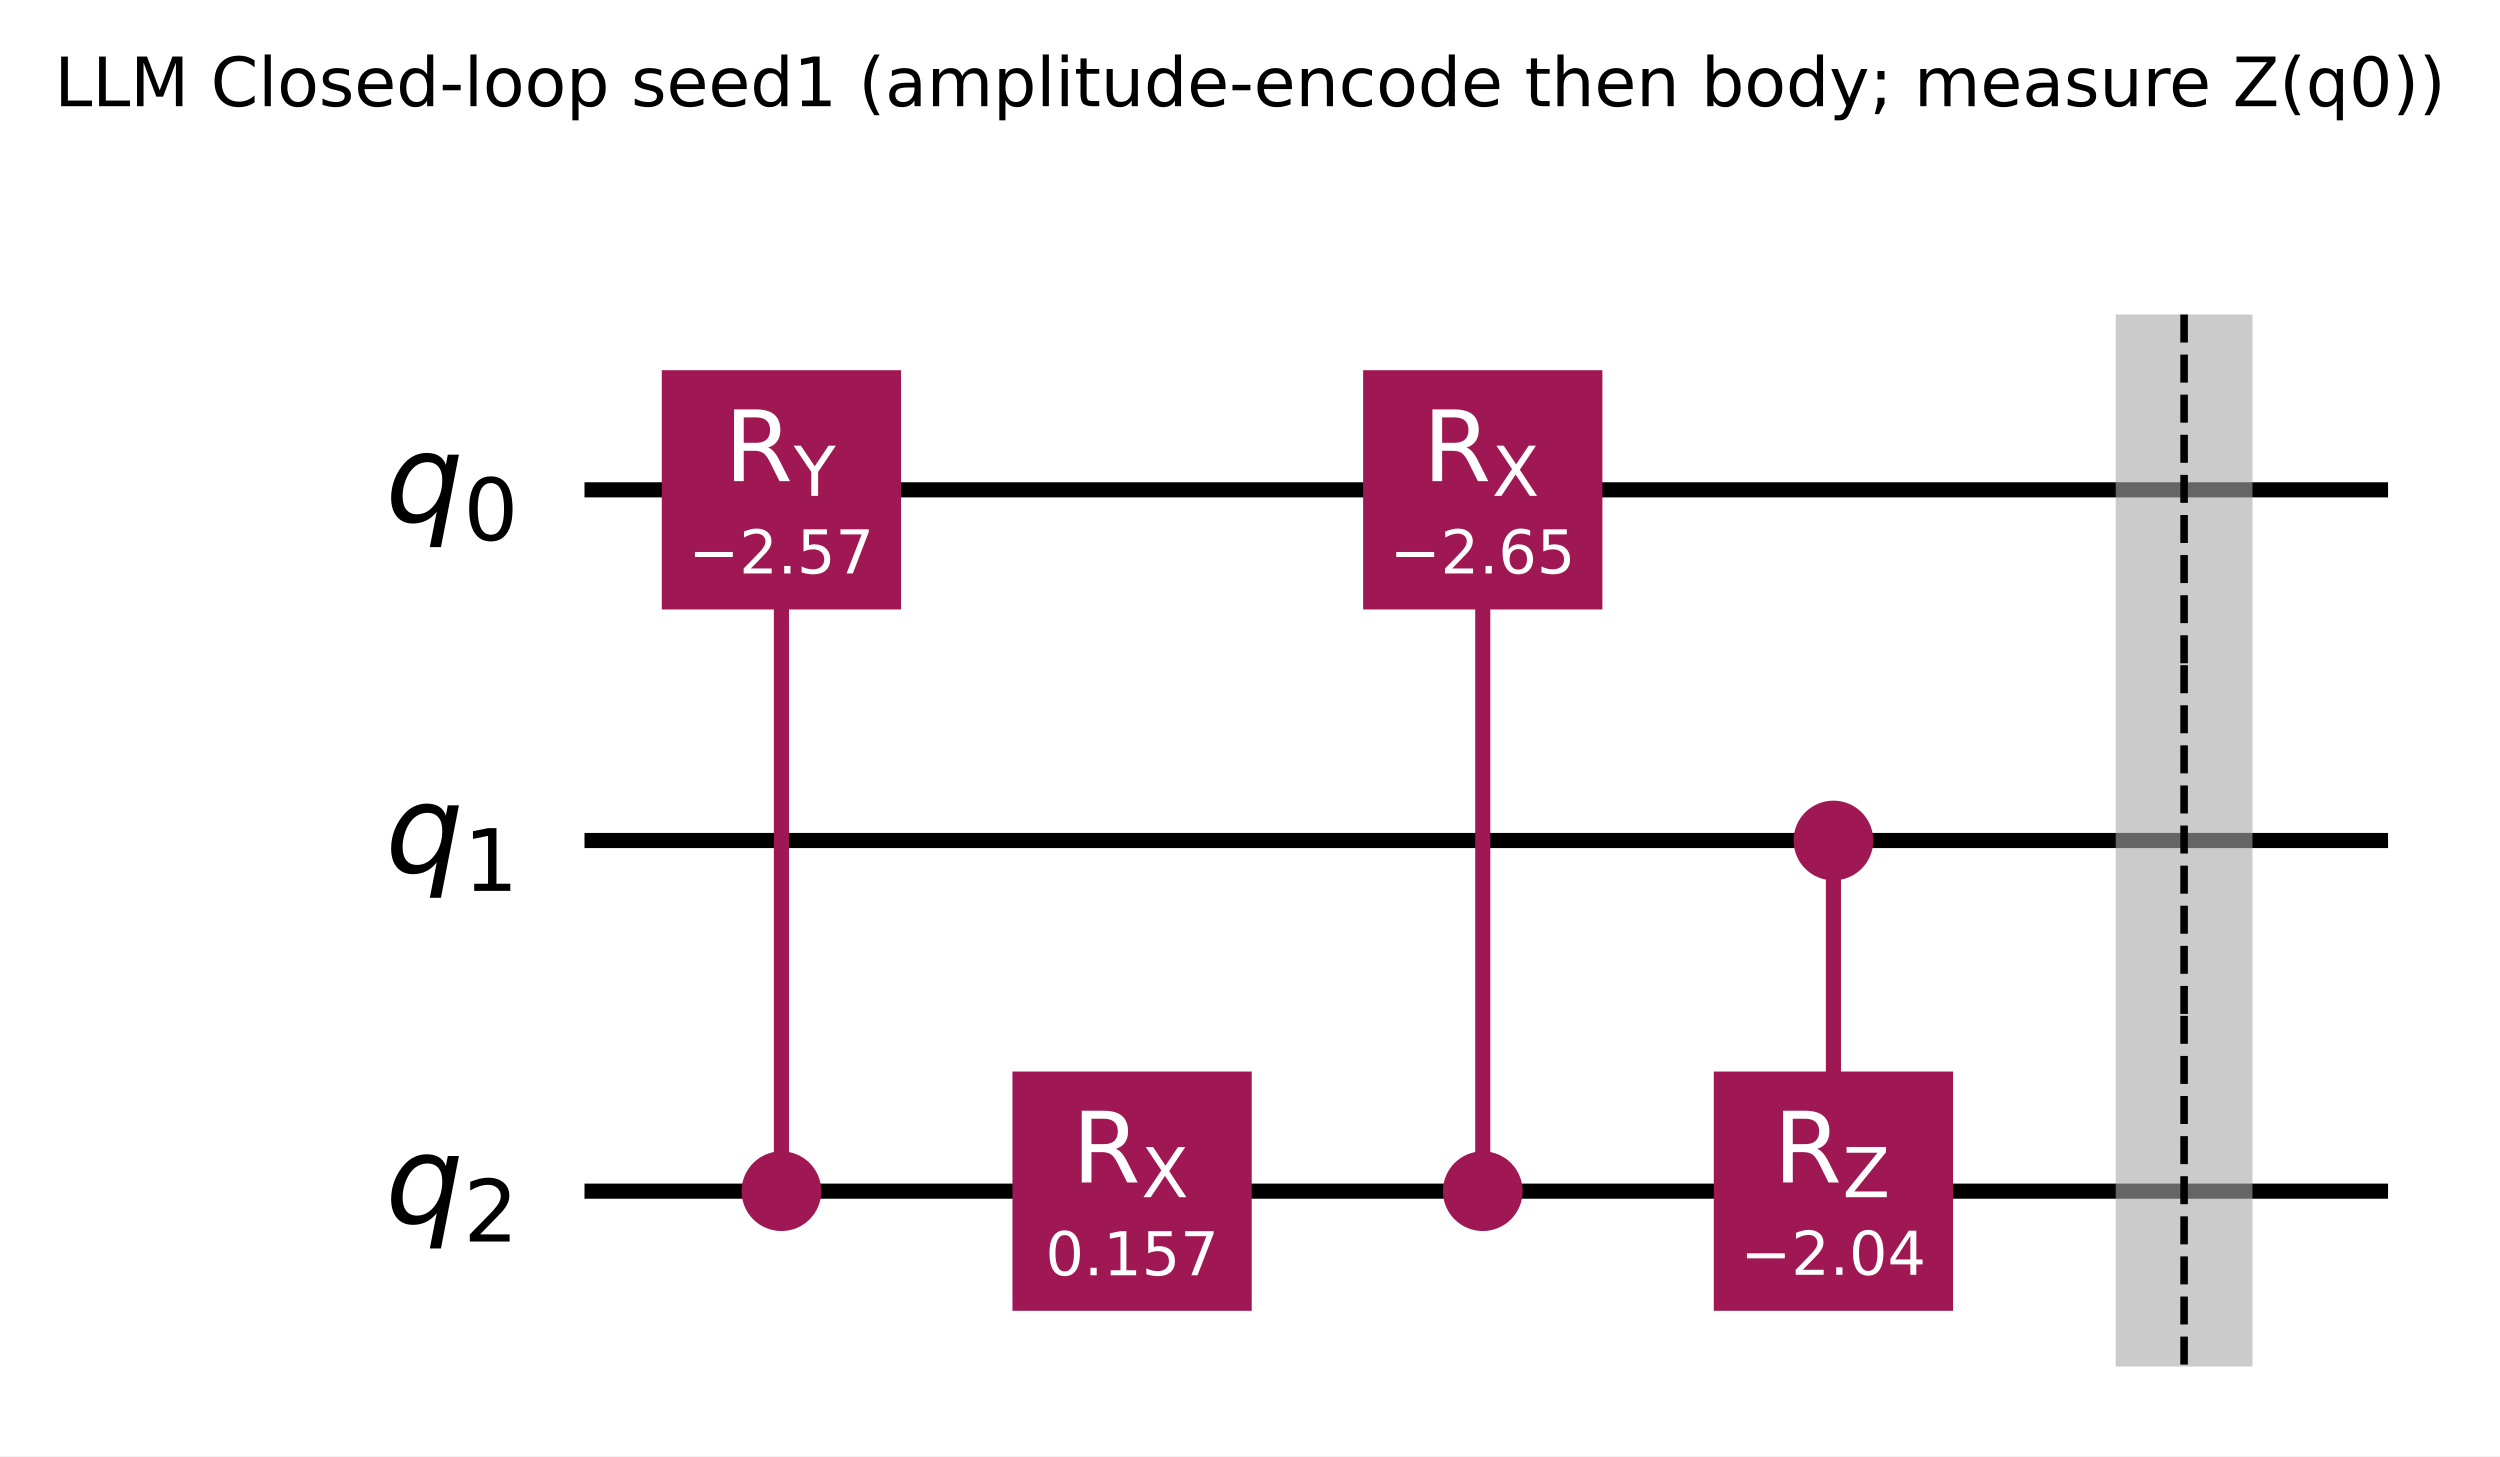
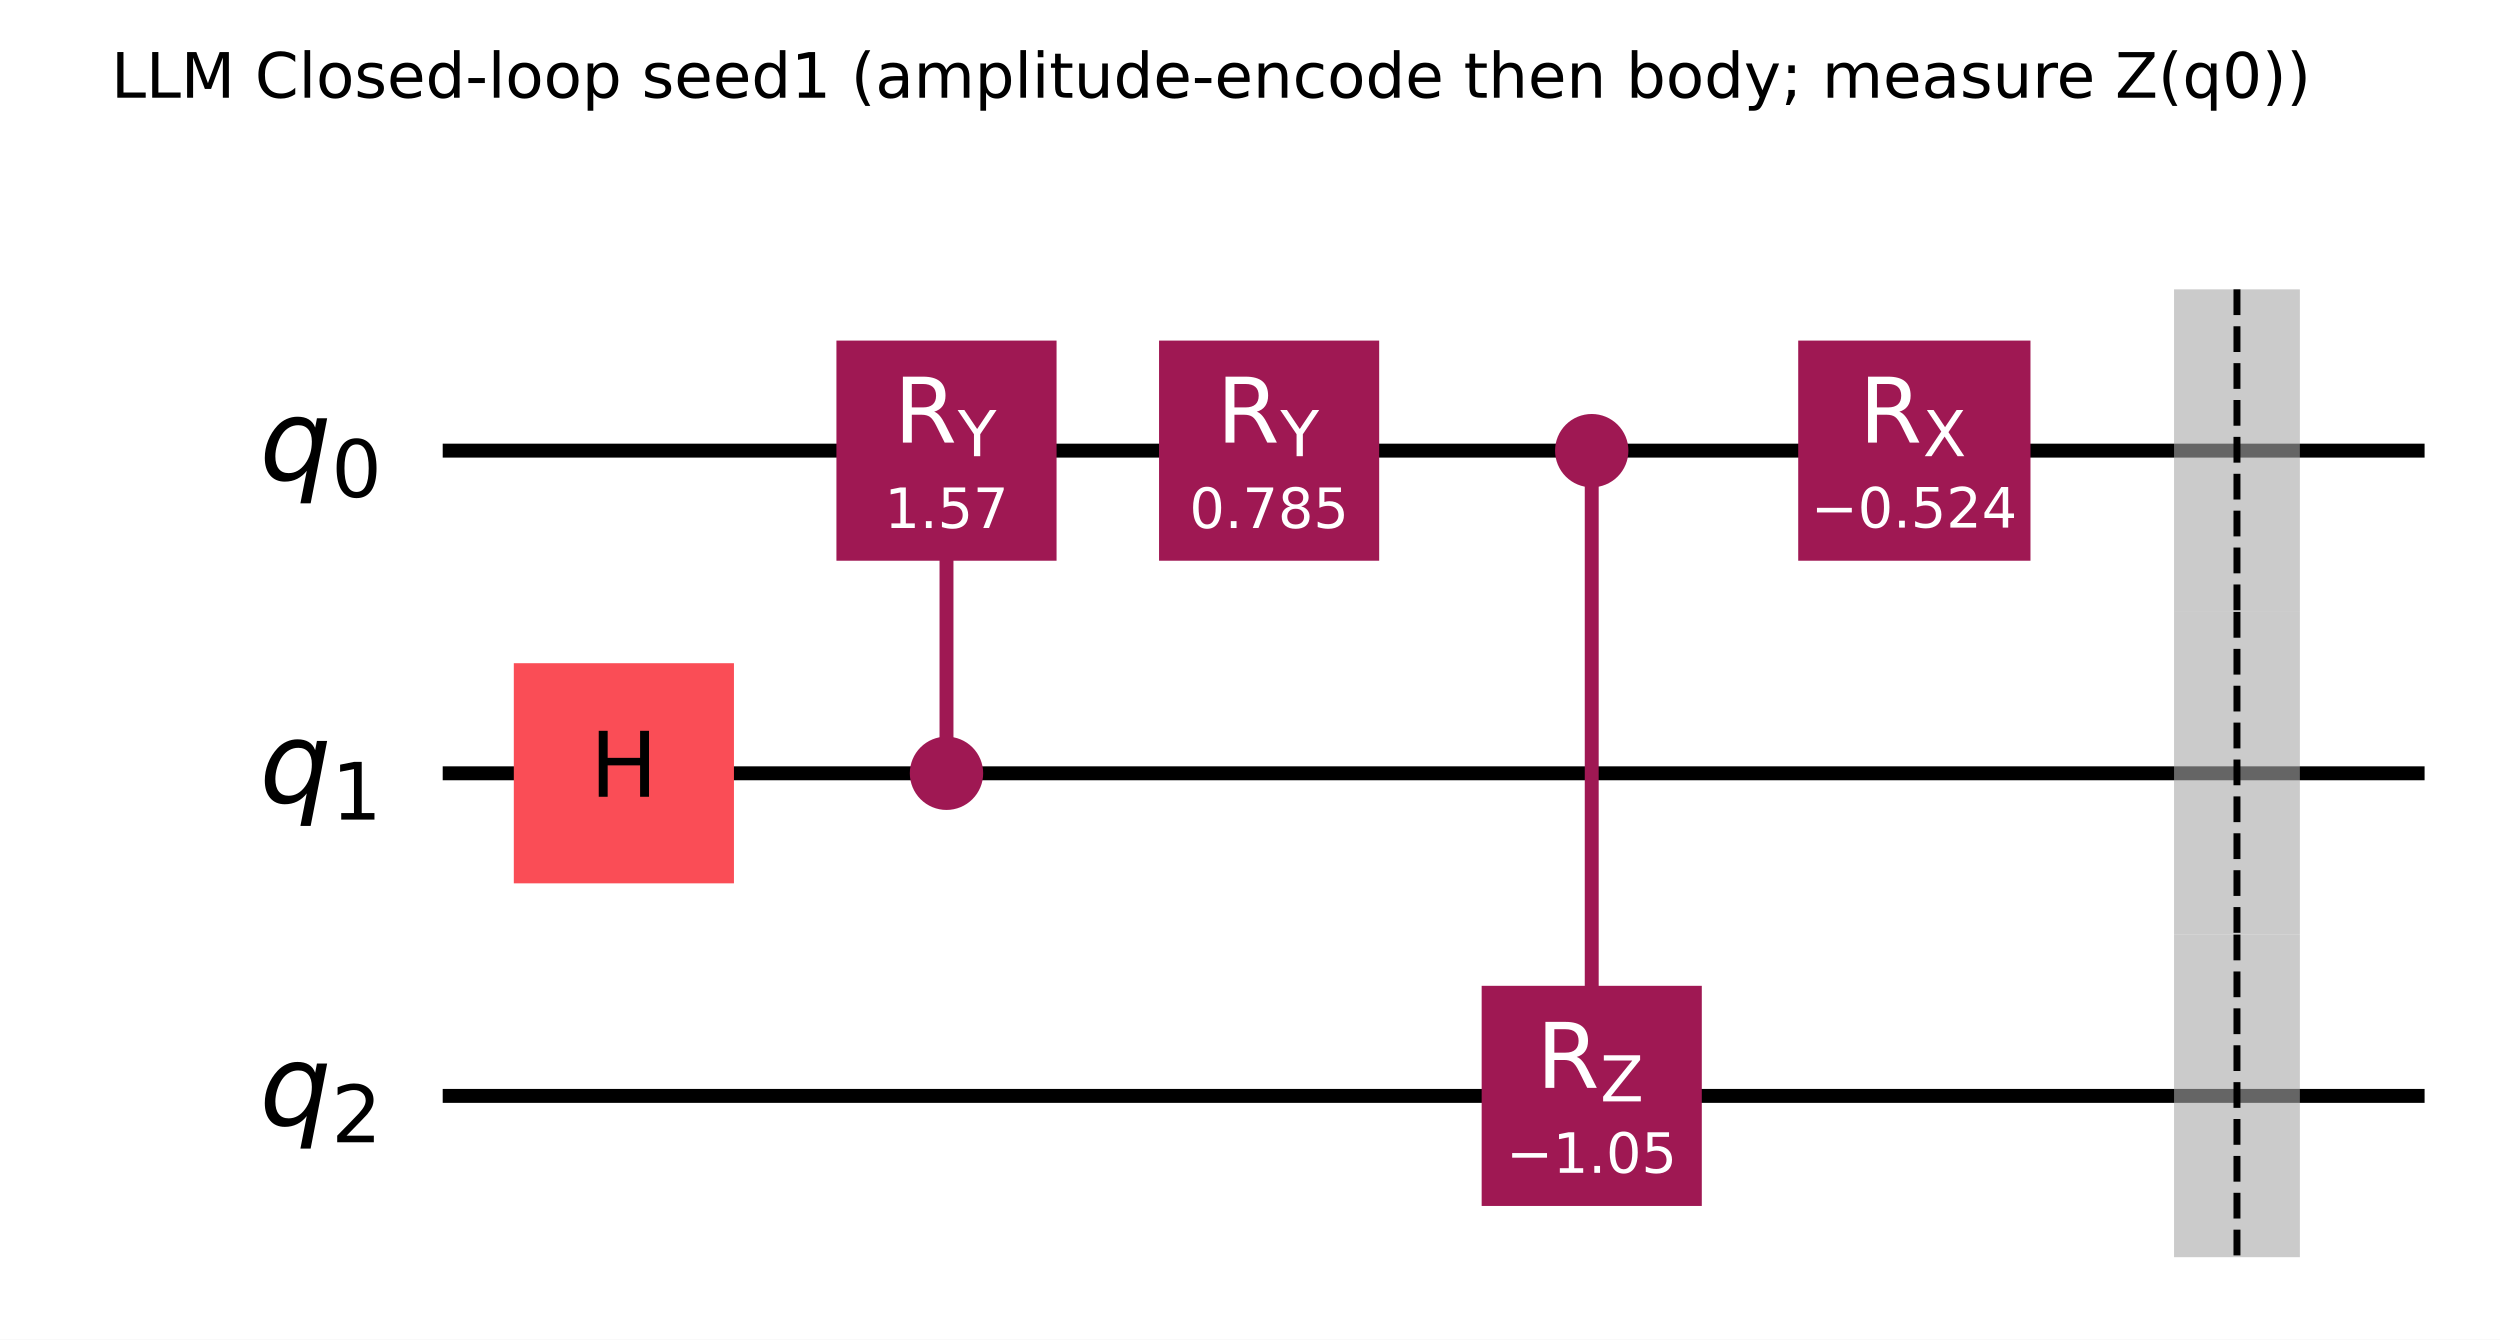
- <svg xmlns="http://www.w3.org/2000/svg" xmlns:xlink="http://www.w3.org/1999/xlink" width="330.47pt" height="192.472pt" viewBox="0 0 330.47 192.472" version="1.1">
+ <svg xmlns="http://www.w3.org/2000/svg" xmlns:xlink="http://www.w3.org/1999/xlink" width="359.204pt" height="192.472pt" viewBox="0 0 359.204 192.472" version="1.1">
  <defs>
    <style type="text/css">*{stroke-linejoin: round; stroke-linecap: butt}</style>
  </defs>
  <g id="figure_1">
    <g id="patch_1">
-       <path d="M -0 192.472  L 330.47 192.472  L 330.47 0  L -0 0  z " style="fill: #ffffff" />
+       <path d="M 0 192.472  L 359.204 192.472  L 359.204 0  L 0 0  z " style="fill: #ffffff" />
    </g>
    <g id="axes_1">
      <g id="line2d_1">
-         <path d="M 78.264 64.751  L 314.67 64.751  " clip-path="url(#pcf73a937cc)" style="fill: none; stroke: #000000; stroke-width: 2; stroke-linecap: square" />
+         <path d="M 64.609 64.751  L 347.369 64.751  " clip-path="url(#p20fa13728c)" style="fill: none; stroke: #000000; stroke-width: 2; stroke-linecap: square" />
      </g>
      <g id="line2d_2">
-         <path d="M 78.264 111.105  L 314.67 111.105  " clip-path="url(#pcf73a937cc)" style="fill: none; stroke: #000000; stroke-width: 2; stroke-linecap: square" />
+         <path d="M 64.609 111.105  L 347.369 111.105  " clip-path="url(#p20fa13728c)" style="fill: none; stroke: #000000; stroke-width: 2; stroke-linecap: square" />
      </g>
      <g id="line2d_3">
-         <path d="M 78.264 157.459  L 314.67 157.459  " clip-path="url(#pcf73a937cc)" style="fill: none; stroke: #000000; stroke-width: 2; stroke-linecap: square" />
+         <path d="M 64.609 157.459  L 347.369 157.459  " clip-path="url(#p20fa13728c)" style="fill: none; stroke: #000000; stroke-width: 2; stroke-linecap: square" />
      </g>
      <g id="patch_2">
-         <path d="M 73.629 41.574  L -1085.221 41.574  L -1085.221 226.99  L 73.629 226.99  z " clip-path="url(#pcf73a937cc)" style="fill: #ffffff; stroke: #ffffff; stroke-width: 1.5; stroke-linejoin: miter" />
+         <path d="M 59.974 41.574  L -1098.876 41.574  L -1098.876 226.99  L 59.974 226.99  z " clip-path="url(#p20fa13728c)" style="fill: #ffffff; stroke: #ffffff; stroke-width: 1.5; stroke-linejoin: miter" />
      </g>
      <g id="line2d_4">
-         <path d="M 103.295 157.459  L 103.295 64.751  " clip-path="url(#pcf73a937cc)" style="fill: none; stroke: #9f1853; stroke-width: 2; stroke-linecap: square" />
+         <path d="M 135.994 111.105  L 135.994 64.751  " clip-path="url(#p20fa13728c)" style="fill: none; stroke: #9f1853; stroke-width: 2; stroke-linecap: square" />
      </g>
      <g id="line2d_5">
-         <path d="M 196.003 157.459  L 196.003 64.751  " clip-path="url(#pcf73a937cc)" style="fill: none; stroke: #9f1853; stroke-width: 2; stroke-linecap: square" />
-       </g>
-       <g id="line2d_6">
-         <path d="M 242.357 157.459  L 242.357 111.105  " clip-path="url(#pcf73a937cc)" style="fill: none; stroke: #9f1853; stroke-width: 2; stroke-linecap: square" />
+         <path d="M 228.702 157.459  L 228.702 64.751  " clip-path="url(#p20fa13728c)" style="fill: none; stroke: #9f1853; stroke-width: 2; stroke-linecap: square" />
      </g>
      <g id="patch_3">
-         <path d="M 279.672 87.928  L 297.75 87.928  L 297.75 41.574  L 279.672 41.574  z " clip-path="url(#pcf73a937cc)" style="fill: #a8a8a8; opacity: 0.6" />
+         <path d="M 312.371 87.928  L 330.449 87.928  L 330.449 41.574  L 312.371 41.574  z " clip-path="url(#p20fa13728c)" style="fill: #a8a8a8; opacity: 0.6" />
      </g>
      <g id="patch_4">
-         <path d="M 279.672 134.282  L 297.75 134.282  L 297.75 87.928  L 279.672 87.928  z " clip-path="url(#pcf73a937cc)" style="fill: #a8a8a8; opacity: 0.6" />
+         <path d="M 312.371 134.282  L 330.449 134.282  L 330.449 87.928  L 312.371 87.928  z " clip-path="url(#p20fa13728c)" style="fill: #a8a8a8; opacity: 0.6" />
      </g>
      <g id="patch_5">
-         <path d="M 279.672 180.636  L 297.75 180.636  L 297.75 134.282  L 279.672 134.282  z " clip-path="url(#pcf73a937cc)" style="fill: #a8a8a8; opacity: 0.6" />
+         <path d="M 312.371 180.636  L 330.449 180.636  L 330.449 134.282  L 312.371 134.282  z " clip-path="url(#p20fa13728c)" style="fill: #a8a8a8; opacity: 0.6" />
      </g>
      <g id="patch_6">
-         <path d="M 103.295 161.979  C 104.494 161.979 105.644 161.503 106.491 160.655  C 107.339 159.807 107.815 158.658 107.815 157.459  C 107.815 156.261 107.339 155.111 106.491 154.263  C 105.644 153.416 104.494 152.94 103.295 152.94  C 102.097 152.94 100.947 153.416 100.1 154.263  C 99.252 155.111 98.776 156.261 98.776 157.459  C 98.776 158.658 99.252 159.807 100.1 160.655  C 100.947 161.503 102.097 161.979 103.295 161.979  z " clip-path="url(#pcf73a937cc)" style="fill: #9f1853; stroke: #9f1853; stroke-width: 1.5; stroke-linejoin: miter" />
+         <path d="M 74.575 126.17  L 104.705 126.17  L 104.705 96.04  L 74.575 96.04  z " clip-path="url(#p20fa13728c)" style="fill: #fa4d56; stroke: #fa4d56; stroke-width: 1.5; stroke-linejoin: miter" />
      </g>
      <g id="patch_7">
-         <path d="M 88.23 79.816  L 118.36 79.816  L 118.36 49.686  L 88.23 49.686  z " clip-path="url(#pcf73a937cc)" style="fill: #9f1853; stroke: #9f1853; stroke-width: 1.5; stroke-linejoin: miter" />
+         <path d="M 135.994 115.625  C 137.193 115.625 138.343 115.149 139.19 114.301  C 140.038 113.453 140.514 112.304 140.514 111.105  C 140.514 109.907 140.038 108.757 139.19 107.909  C 138.343 107.062 137.193 106.586 135.994 106.586  C 134.796 106.586 133.646 107.062 132.799 107.909  C 131.951 108.757 131.475 109.907 131.475 111.105  C 131.475 112.304 131.951 113.453 132.799 114.301  C 133.646 115.149 134.796 115.625 135.994 115.625  z " clip-path="url(#p20fa13728c)" style="fill: #9f1853; stroke: #9f1853; stroke-width: 1.5; stroke-linejoin: miter" />
      </g>
      <g id="patch_8">
-         <path d="M 134.584 172.524  L 164.714 172.524  L 164.714 142.394  L 134.584 142.394  z " clip-path="url(#pcf73a937cc)" style="fill: #9f1853; stroke: #9f1853; stroke-width: 1.5; stroke-linejoin: miter" />
+         <path d="M 120.929 79.816  L 151.059 79.816  L 151.059 49.686  L 120.929 49.686  z " clip-path="url(#p20fa13728c)" style="fill: #9f1853; stroke: #9f1853; stroke-width: 1.5; stroke-linejoin: miter" />
      </g>
      <g id="patch_9">
-         <path d="M 196.003 161.979  C 197.202 161.979 198.352 161.503 199.199 160.655  C 200.047 159.807 200.523 158.658 200.523 157.459  C 200.523 156.261 200.047 155.111 199.199 154.263  C 198.352 153.416 197.202 152.94 196.003 152.94  C 194.805 152.94 193.655 153.416 192.808 154.263  C 191.96 155.111 191.484 156.261 191.484 157.459  C 191.484 158.658 191.96 159.807 192.808 160.655  C 193.655 161.503 194.805 161.979 196.003 161.979  z " clip-path="url(#pcf73a937cc)" style="fill: #9f1853; stroke: #9f1853; stroke-width: 1.5; stroke-linejoin: miter" />
+         <path d="M 167.283 79.816  L 197.413 79.816  L 197.413 49.686  L 167.283 49.686  z " clip-path="url(#p20fa13728c)" style="fill: #9f1853; stroke: #9f1853; stroke-width: 1.5; stroke-linejoin: miter" />
      </g>
      <g id="patch_10">
-         <path d="M 180.938 79.816  L 211.068 79.816  L 211.068 49.686  L 180.938 49.686  z " clip-path="url(#pcf73a937cc)" style="fill: #9f1853; stroke: #9f1853; stroke-width: 1.5; stroke-linejoin: miter" />
+         <path d="M 228.702 69.271  C 229.901 69.271 231.051 68.795 231.898 67.947  C 232.746 67.099 233.222 65.95 233.222 64.751  C 233.222 63.553 232.746 62.403 231.898 61.555  C 231.051 60.708 229.901 60.232 228.702 60.232  C 227.504 60.232 226.354 60.708 225.507 61.555  C 224.659 62.403 224.183 63.553 224.183 64.751  C 224.183 65.95 224.659 67.099 225.507 67.947  C 226.354 68.795 227.504 69.271 228.702 69.271  z " clip-path="url(#p20fa13728c)" style="fill: #9f1853; stroke: #9f1853; stroke-width: 1.5; stroke-linejoin: miter" />
      </g>
      <g id="patch_11">
-         <path d="M 242.357 115.625  C 243.556 115.625 244.706 115.149 245.553 114.301  C 246.401 113.453 246.877 112.304 246.877 111.105  C 246.877 109.907 246.401 108.757 245.553 107.909  C 244.706 107.062 243.556 106.586 242.357 106.586  C 241.159 106.586 240.009 107.062 239.162 107.909  C 238.314 108.757 237.838 109.907 237.838 111.105  C 237.838 112.304 238.314 113.453 239.162 114.301  C 240.009 115.149 241.159 115.625 242.357 115.625  z " clip-path="url(#pcf73a937cc)" style="fill: #9f1853; stroke: #9f1853; stroke-width: 1.5; stroke-linejoin: miter" />
+         <path d="M 213.637 172.524  L 243.767 172.524  L 243.767 142.394  L 213.637 142.394  z " clip-path="url(#p20fa13728c)" style="fill: #9f1853; stroke: #9f1853; stroke-width: 1.5; stroke-linejoin: miter" />
      </g>
      <g id="patch_12">
-         <path d="M 227.292 172.524  L 257.422 172.524  L 257.422 142.394  L 227.292 142.394  z " clip-path="url(#pcf73a937cc)" style="fill: #9f1853; stroke: #9f1853; stroke-width: 1.5; stroke-linejoin: miter" />
+         <path d="M 259.12 79.816  L 290.993 79.816  L 290.993 49.686  L 259.12 49.686  z " clip-path="url(#p20fa13728c)" style="fill: #9f1853; stroke: #9f1853; stroke-width: 1.5; stroke-linejoin: miter" />
      </g>
      <g id="text_1">
-         <g clip-path="url(#pcf73a937cc)">
-           <g transform="translate(50.95595 68.97239) scale(0.1625 -0.1625)">
+         <g clip-path="url(#p20fa13728c)">
+           <g transform="translate(37.3009 68.97239) scale(0.1625 -0.1625)">
            <defs>
              <path id="DejaVuSans-Oblique-54" d="M 2669 525  Q 2438 222 2123 65  Q 1809 -91 1428 -91  Q 897 -91 595 267  Q 294 625 294 1253  Q 294 1759 480 2231  Q 666 2703 1013 3078  Q 1238 3322 1530 3453  Q 1822 3584 2144 3584  Q 2531 3584 2781 3431  Q 3031 3278 3144 2969  L 3244 3494  L 3822 3494  L 2888 -1319  L 2309 -1319  L 2669 525  z M 891 1338  Q 891 875 1084 633  Q 1278 391 1644 391  Q 2188 391 2572 911  Q 2956 1431 2956 2175  Q 2956 2625 2757 2864  Q 2559 3103 2188 3103  Q 1916 3103 1684 2976  Q 1453 2850 1281 2606  Q 1100 2350 995 2006  Q 891 1663 891 1338  z " transform="scale(0.015625)" />
              <path id="DejaVuSans-13" d="M 2034 4250  Q 1547 4250 1301 3770  Q 1056 3291 1056 2328  Q 1056 1369 1301 889  Q 1547 409 2034 409  Q 2525 409 2770 889  Q 3016 1369 3016 2328  Q 3016 3291 2770 3770  Q 2525 4250 2034 4250  z M 2034 4750  Q 2819 4750 3233 4129  Q 3647 3509 3647 2328  Q 3647 1150 3233 529  Q 2819 -91 2034 -91  Q 1250 -91 836 529  Q 422 1150 422 2328  Q 422 3509 836 4129  Q 1250 4750 2034 4750  z " transform="scale(0.015625)" />
            </defs>
            <use xlink:href="#DejaVuSans-Oblique-54" />
            <use xlink:href="#DejaVuSans-13" transform="translate(63.47656 -14.99995) scale(0.7)" />
          </g>
        </g>
      </g>
      <g id="text_2">
-         <g clip-path="url(#pcf73a937cc)">
-           <g transform="translate(50.95595 115.3264) scale(0.1625 -0.1625)">
+         <g clip-path="url(#p20fa13728c)">
+           <g transform="translate(37.3009 115.3264) scale(0.1625 -0.1625)">
            <defs>
              <path id="DejaVuSans-14" d="M 794 531  L 1825 531  L 1825 4091  L 703 3866  L 703 4441  L 1819 4666  L 2450 4666  L 2450 531  L 3481 531  L 3481 0  L 794 0  L 794 531  z " transform="scale(0.015625)" />
            </defs>
            <use xlink:href="#DejaVuSans-Oblique-54" />
            <use xlink:href="#DejaVuSans-14" transform="translate(63.47656 -14.99995) scale(0.7)" />
          </g>
        </g>
      </g>
      <g id="text_3">
-         <g clip-path="url(#pcf73a937cc)">
-           <g transform="translate(50.95595 161.6804) scale(0.1625 -0.1625)">
+         <g clip-path="url(#p20fa13728c)">
+           <g transform="translate(37.3009 161.6804) scale(0.1625 -0.1625)">
            <defs>
              <path id="DejaVuSans-15" d="M 1228 531  L 3431 531  L 3431 0  L 469 0  L 469 531  Q 828 903 1448 1529  Q 2069 2156 2228 2338  Q 2531 2678 2651 2914  Q 2772 3150 2772 3378  Q 2772 3750 2511 3984  Q 2250 4219 1831 4219  Q 1534 4219 1204 4116  Q 875 4013 500 3803  L 500 4441  Q 881 4594 1212 4672  Q 1544 4750 1819 4750  Q 2544 4750 2975 4387  Q 3406 4025 3406 3419  Q 3406 3131 3298 2873  Q 3191 2616 2906 2266  Q 2828 2175 2409 1742  Q 1991 1309 1228 531  z " transform="scale(0.015625)" />
            </defs>
            <use xlink:href="#DejaVuSans-Oblique-54" />
            <use xlink:href="#DejaVuSans-15" transform="translate(63.47656 -14.99995) scale(0.7)" />
          </g>
        </g>
      </g>
      <g id="text_4">
-         <g clip-path="url(#pcf73a937cc)">
-           <g style="fill: #ffffff" transform="translate(91.01541 75.86835) scale(0.08 -0.08)">
-             <defs>
-               <path id="DejaVuSans-c9c" d="M 678 2272  L 4684 2272  L 4684 1741  L 678 1741  L 678 2272  z " transform="scale(0.015625)" />
+         <g clip-path="url(#p20fa13728c)">
+           <g transform="translate(84.75215 114.4822) scale(0.13 -0.13)">
+             <defs>
+               <path id="DejaVuSans-2b" d="M 628 4666  L 1259 4666  L 1259 2753  L 3553 2753  L 3553 4666  L 4184 4666  L 4184 0  L 3553 0  L 3553 2222  L 1259 2222  L 1259 0  L 628 0  L 628 4666  z " transform="scale(0.015625)" />
+             </defs>
+             <use xlink:href="#DejaVuSans-2b" />
+           </g>
+         </g>
+       </g>
+       <g id="text_5">
+         <g clip-path="url(#p20fa13728c)">
+           <g style="fill: #ffffff" transform="translate(127.0881 75.86835) scale(0.08 -0.08)">
+             <defs>
              <path id="DejaVuSans-11" d="M 684 794  L 1344 794  L 1344 0  L 684 0  L 684 794  z " transform="scale(0.015625)" />
              <path id="DejaVuSans-18" d="M 691 4666  L 3169 4666  L 3169 4134  L 1269 4134  L 1269 2991  Q 1406 3038 1543 3061  Q 1681 3084 1819 3084  Q 2600 3084 3056 2656  Q 3513 2228 3513 1497  Q 3513 744 3044 326  Q 2575 -91 1722 -91  Q 1428 -91 1123 -41  Q 819 9 494 109  L 494 744  Q 775 591 1075 516  Q 1375 441 1709 441  Q 2250 441 2565 725  Q 2881 1009 2881 1497  Q 2881 1984 2565 2268  Q 2250 2553 1709 2553  Q 1456 2553 1204 2497  Q 953 2441 691 2322  L 691 4666  z " transform="scale(0.015625)" />
              <path id="DejaVuSans-1a" d="M 525 4666  L 3525 4666  L 3525 4397  L 1831 0  L 1172 0  L 2766 4134  L 525 4134  L 525 4666  z " transform="scale(0.015625)" />
            </defs>
+             <use xlink:href="#DejaVuSans-14" />
+             <use xlink:href="#DejaVuSans-11" transform="translate(63.625 0)" />
+             <use xlink:href="#DejaVuSans-18" transform="translate(95.40625 0)" />
+             <use xlink:href="#DejaVuSans-1a" transform="translate(159.0312 0)" />
+           </g>
+         </g>
+       </g>
+       <g id="text_6">
+         <g clip-path="url(#p20fa13728c)">
+           <g style="fill: #ffffff" transform="translate(128.4544 63.60864) scale(0.13 -0.13)">
+             <defs>
+               <path id="DejaVuSans-35" d="M 2841 2188  Q 3044 2119 3236 1894  Q 3428 1669 3622 1275  L 4263 0  L 3584 0  L 2988 1197  Q 2756 1666 2539 1819  Q 2322 1972 1947 1972  L 1259 1972  L 1259 0  L 628 0  L 628 4666  L 2053 4666  Q 2853 4666 3247 4331  Q 3641 3997 3641 3322  Q 3641 2881 3436 2590  Q 3231 2300 2841 2188  z M 1259 4147  L 1259 2491  L 2053 2491  Q 2509 2491 2742 2702  Q 2975 2913 2975 3322  Q 2975 3731 2742 3939  Q 2509 4147 2053 4147  L 1259 4147  z " transform="scale(0.015625)" />
+               <path id="DejaVuSans-3c" d="M -13 4666  L 666 4666  L 1959 2747  L 3244 4666  L 3922 4666  L 2272 2222  L 2272 0  L 1638 0  L 1638 2222  L -13 4666  z " transform="scale(0.015625)" />
+             </defs>
+             <use xlink:href="#DejaVuSans-35" transform="translate(0 0.09375)" />
+             <use xlink:href="#DejaVuSans-3c" transform="translate(70.43945 -14.9062) scale(0.7)" />
+           </g>
+         </g>
+       </g>
+       <g id="text_7">
+         <g clip-path="url(#p20fa13728c)">
+           <g style="fill: #ffffff" transform="translate(170.8971 75.86835) scale(0.08 -0.08)">
+             <defs>
+               <path id="DejaVuSans-1b" d="M 2034 2216  Q 1584 2216 1326 1975  Q 1069 1734 1069 1313  Q 1069 891 1326 650  Q 1584 409 2034 409  Q 2484 409 2743 651  Q 3003 894 3003 1313  Q 3003 1734 2745 1975  Q 2488 2216 2034 2216  z M 1403 2484  Q 997 2584 770 2862  Q 544 3141 544 3541  Q 544 4100 942 4425  Q 1341 4750 2034 4750  Q 2731 4750 3128 4425  Q 3525 4100 3525 3541  Q 3525 3141 3298 2862  Q 3072 2584 2669 2484  Q 3125 2378 3379 2068  Q 3634 1759 3634 1313  Q 3634 634 3220 271  Q 2806 -91 2034 -91  Q 1263 -91 848 271  Q 434 634 434 1313  Q 434 1759 690 2068  Q 947 2378 1403 2484  z M 1172 3481  Q 1172 3119 1398 2916  Q 1625 2713 2034 2713  Q 2441 2713 2670 2916  Q 2900 3119 2900 3481  Q 2900 3844 2670 4047  Q 2441 4250 2034 4250  Q 1625 4250 1398 4047  Q 1172 3844 1172 3481  z " transform="scale(0.015625)" />
+             </defs>
+             <use xlink:href="#DejaVuSans-13" />
+             <use xlink:href="#DejaVuSans-11" transform="translate(63.625 0)" />
+             <use xlink:href="#DejaVuSans-1a" transform="translate(95.40625 0)" />
+             <use xlink:href="#DejaVuSans-1b" transform="translate(159.0312 0)" />
+             <use xlink:href="#DejaVuSans-18" transform="translate(222.6562 0)" />
+           </g>
+         </g>
+       </g>
+       <g id="text_8">
+         <g clip-path="url(#p20fa13728c)">
+           <g style="fill: #ffffff" transform="translate(174.8084 63.60864) scale(0.13 -0.13)">
+             <use xlink:href="#DejaVuSans-35" transform="translate(0 0.09375)" />
+             <use xlink:href="#DejaVuSans-3c" transform="translate(70.43945 -14.9062) scale(0.7)" />
+           </g>
+         </g>
+       </g>
+       <g id="text_9">
+         <g clip-path="url(#p20fa13728c)">
+           <g style="fill: #ffffff" transform="translate(216.4224 168.5764) scale(0.08 -0.08)">
+             <defs>
+               <path id="DejaVuSans-c9c" d="M 678 2272  L 4684 2272  L 4684 1741  L 678 1741  L 678 2272  z " transform="scale(0.015625)" />
+             </defs>
            <use xlink:href="#DejaVuSans-c9c" transform="translate(0 0.78125)" />
-             <use xlink:href="#DejaVuSans-15" transform="translate(83.78906 0.78125)" />
+             <use xlink:href="#DejaVuSans-14" transform="translate(83.78906 0.78125)" />
+             <use xlink:href="#DejaVuSans-11" transform="translate(147.4121 0.78125)" />
+             <use xlink:href="#DejaVuSans-13" transform="translate(179.1992 0.78125)" />
+             <use xlink:href="#DejaVuSans-18" transform="translate(242.8223 0.78125)" />
+           </g>
+         </g>
+       </g>
+       <g id="text_10">
+         <g clip-path="url(#p20fa13728c)">
+           <g style="fill: #ffffff" transform="translate(220.7724 156.3166) scale(0.13 -0.13)">
+             <defs>
+               <path id="DejaVuSans-3d" d="M 359 4666  L 4025 4666  L 4025 4184  L 1075 531  L 4097 531  L 4097 0  L 288 0  L 288 481  L 3238 4134  L 359 4134  L 359 4666  z " transform="scale(0.015625)" />
+             </defs>
+             <use xlink:href="#DejaVuSans-35" transform="translate(0 0.09375)" />
+             <use xlink:href="#DejaVuSans-3d" transform="translate(70.43945 -14.9062) scale(0.7)" />
+           </g>
+         </g>
+       </g>
+       <g id="text_11">
+         <g clip-path="url(#p20fa13728c)">
+           <g style="fill: #ffffff" transform="translate(260.2164 75.86835) scale(0.08 -0.08)">
+             <defs>
+               <path id="DejaVuSans-17" d="M 2419 4116  L 825 1625  L 2419 1625  L 2419 4116  z M 2253 4666  L 3047 4666  L 3047 1625  L 3713 1625  L 3713 1100  L 3047 1100  L 3047 0  L 2419 0  L 2419 1100  L 313 1100  L 313 1709  L 2253 4666  z " transform="scale(0.015625)" />
+             </defs>
+             <use xlink:href="#DejaVuSans-c9c" transform="translate(0 0.78125)" />
+             <use xlink:href="#DejaVuSans-13" transform="translate(83.78906 0.78125)" />
            <use xlink:href="#DejaVuSans-11" transform="translate(147.4121 0.78125)" />
            <use xlink:href="#DejaVuSans-18" transform="translate(179.1992 0.78125)" />
-             <use xlink:href="#DejaVuSans-1a" transform="translate(242.8223 0.78125)" />
-           </g>
-         </g>
-       </g>
-       <g id="text_5">
-         <g clip-path="url(#pcf73a937cc)">
-           <g style="fill: #ffffff" transform="translate(95.7554 63.60864) scale(0.13 -0.13)">
-             <defs>
-               <path id="DejaVuSans-35" d="M 2841 2188  Q 3044 2119 3236 1894  Q 3428 1669 3622 1275  L 4263 0  L 3584 0  L 2988 1197  Q 2756 1666 2539 1819  Q 2322 1972 1947 1972  L 1259 1972  L 1259 0  L 628 0  L 628 4666  L 2053 4666  Q 2853 4666 3247 4331  Q 3641 3997 3641 3322  Q 3641 2881 3436 2590  Q 3231 2300 2841 2188  z M 1259 4147  L 1259 2491  L 2053 2491  Q 2509 2491 2742 2702  Q 2975 2913 2975 3322  Q 2975 3731 2742 3939  Q 2509 4147 2053 4147  L 1259 4147  z " transform="scale(0.015625)" />
-               <path id="DejaVuSans-3c" d="M -13 4666  L 666 4666  L 1959 2747  L 3244 4666  L 3922 4666  L 2272 2222  L 2272 0  L 1638 0  L 1638 2222  L -13 4666  z " transform="scale(0.015625)" />
-             </defs>
-             <use xlink:href="#DejaVuSans-35" transform="translate(0 0.09375)" />
-             <use xlink:href="#DejaVuSans-3c" transform="translate(70.43945 -14.9062) scale(0.7)" />
-           </g>
-         </g>
-       </g>
-       <g id="text_6">
-         <g clip-path="url(#pcf73a937cc)">
-           <g style="fill: #ffffff" transform="translate(138.1982 168.5764) scale(0.08 -0.08)">
-             <use xlink:href="#DejaVuSans-13" />
-             <use xlink:href="#DejaVuSans-11" transform="translate(63.625 0)" />
-             <use xlink:href="#DejaVuSans-14" transform="translate(95.40625 0)" />
-             <use xlink:href="#DejaVuSans-18" transform="translate(159.0312 0)" />
-             <use xlink:href="#DejaVuSans-1a" transform="translate(222.6562 0)" />
-           </g>
-         </g>
-       </g>
-       <g id="text_7">
-         <g clip-path="url(#pcf73a937cc)">
-           <g style="fill: #ffffff" transform="translate(141.7194 156.3166) scale(0.13 -0.13)">
+             <use xlink:href="#DejaVuSans-15" transform="translate(242.8223 0.78125)" />
+             <use xlink:href="#DejaVuSans-17" transform="translate(306.4453 0.78125)" />
+           </g>
+         </g>
+       </g>
+       <g id="text_12">
+         <g clip-path="url(#p20fa13728c)">
+           <g style="fill: #ffffff" transform="translate(267.1264 63.60864) scale(0.13 -0.13)">
            <defs>
              <path id="DejaVuSans-3b" d="M 403 4666  L 1081 4666  L 2241 2931  L 3406 4666  L 4084 4666  L 2584 2425  L 4184 0  L 3506 0  L 2194 1984  L 872 0  L 191 0  L 1856 2491  L 403 4666  z " transform="scale(0.015625)" />
            </defs>
            <use xlink:href="#DejaVuSans-35" transform="translate(0 0.09375)" />
            <use xlink:href="#DejaVuSans-3b" transform="translate(70.43945 -14.9062) scale(0.7)" />
          </g>
        </g>
      </g>
-       <g id="text_8">
-         <g clip-path="url(#pcf73a937cc)">
-           <g style="fill: #ffffff" transform="translate(183.7234 75.86835) scale(0.08 -0.08)">
-             <defs>
-               <path id="DejaVuSans-19" d="M 2113 2584  Q 1688 2584 1439 2293  Q 1191 2003 1191 1497  Q 1191 994 1439 701  Q 1688 409 2113 409  Q 2538 409 2786 701  Q 3034 994 3034 1497  Q 3034 2003 2786 2293  Q 2538 2584 2113 2584  z M 3366 4563  L 3366 3988  Q 3128 4100 2886 4159  Q 2644 4219 2406 4219  Q 1781 4219 1451 3797  Q 1122 3375 1075 2522  Q 1259 2794 1537 2939  Q 1816 3084 2150 3084  Q 2853 3084 3261 2657  Q 3669 2231 3669 1497  Q 3669 778 3244 343  Q 2819 -91 2113 -91  Q 1303 -91 875 529  Q 447 1150 447 2328  Q 447 3434 972 4092  Q 1497 4750 2381 4750  Q 2619 4750 2861 4703  Q 3103 4656 3366 4563  z " transform="scale(0.015625)" />
-             </defs>
-             <use xlink:href="#DejaVuSans-c9c" transform="translate(0 0.78125)" />
-             <use xlink:href="#DejaVuSans-15" transform="translate(83.78906 0.78125)" />
-             <use xlink:href="#DejaVuSans-11" transform="translate(147.4121 0.78125)" />
-             <use xlink:href="#DejaVuSans-19" transform="translate(179.1992 0.78125)" />
-             <use xlink:href="#DejaVuSans-18" transform="translate(242.8223 0.78125)" />
-           </g>
-         </g>
-       </g>
-       <g id="text_9">
-         <g clip-path="url(#pcf73a937cc)">
-           <g style="fill: #ffffff" transform="translate(188.0734 63.60864) scale(0.13 -0.13)">
-             <use xlink:href="#DejaVuSans-35" transform="translate(0 0.09375)" />
-             <use xlink:href="#DejaVuSans-3b" transform="translate(70.43945 -14.9062) scale(0.7)" />
-           </g>
-         </g>
-       </g>
-       <g id="text_10">
-         <g clip-path="url(#pcf73a937cc)">
-           <g style="fill: #ffffff" transform="translate(230.0774 168.5764) scale(0.08 -0.08)">
-             <defs>
-               <path id="DejaVuSans-17" d="M 2419 4116  L 825 1625  L 2419 1625  L 2419 4116  z M 2253 4666  L 3047 4666  L 3047 1625  L 3713 1625  L 3713 1100  L 3047 1100  L 3047 0  L 2419 0  L 2419 1100  L 313 1100  L 313 1709  L 2253 4666  z " transform="scale(0.015625)" />
-             </defs>
-             <use xlink:href="#DejaVuSans-c9c" transform="translate(0 0.78125)" />
-             <use xlink:href="#DejaVuSans-15" transform="translate(83.78906 0.78125)" />
-             <use xlink:href="#DejaVuSans-11" transform="translate(147.4121 0.78125)" />
-             <use xlink:href="#DejaVuSans-13" transform="translate(179.1992 0.78125)" />
-             <use xlink:href="#DejaVuSans-17" transform="translate(242.8223 0.78125)" />
-           </g>
-         </g>
-       </g>
-       <g id="text_11">
-         <g clip-path="url(#pcf73a937cc)">
-           <g style="fill: #ffffff" transform="translate(234.4274 156.3166) scale(0.13 -0.13)">
-             <defs>
-               <path id="DejaVuSans-3d" d="M 359 4666  L 4025 4666  L 4025 4184  L 1075 531  L 4097 531  L 4097 0  L 288 0  L 288 481  L 3238 4134  L 359 4134  L 359 4666  z " transform="scale(0.015625)" />
-             </defs>
-             <use xlink:href="#DejaVuSans-35" transform="translate(0 0.09375)" />
-             <use xlink:href="#DejaVuSans-3d" transform="translate(70.43945 -14.9062) scale(0.7)" />
-           </g>
-         </g>
+       <g id="line2d_6">
+         <path d="M 321.41 41.574  L 321.41 87.928  " clip-path="url(#p20fa13728c)" style="fill: none; stroke-dasharray: 3.7,1.6; stroke-dashoffset: 0; stroke: #000000" />
      </g>
      <g id="line2d_7">
-         <path d="M 288.711 41.574  L 288.711 87.928  " clip-path="url(#pcf73a937cc)" style="fill: none; stroke-dasharray: 3.7,1.6; stroke-dashoffset: 0; stroke: #000000" />
+         <path d="M 321.41 87.928  L 321.41 134.282  " clip-path="url(#p20fa13728c)" style="fill: none; stroke-dasharray: 3.7,1.6; stroke-dashoffset: 0; stroke: #000000" />
      </g>
      <g id="line2d_8">
-         <path d="M 288.711 87.928  L 288.711 134.282  " clip-path="url(#pcf73a937cc)" style="fill: none; stroke-dasharray: 3.7,1.6; stroke-dashoffset: 0; stroke: #000000" />
-       </g>
-       <g id="line2d_9">
-         <path d="M 288.711 134.282  L 288.711 180.636  " clip-path="url(#pcf73a937cc)" style="fill: none; stroke-dasharray: 3.7,1.6; stroke-dashoffset: 0; stroke: #000000" />
+         <path d="M 321.41 134.282  L 321.41 180.636  " clip-path="url(#p20fa13728c)" style="fill: none; stroke-dasharray: 3.7,1.6; stroke-dashoffset: 0; stroke: #000000" />
      </g>
    </g>
-     <g id="text_12">
-       <g transform="translate(7.2 14.03859) scale(0.09 -0.09)">
+     <g id="text_13">
+       <g transform="translate(15.96945 14.03859) scale(0.09 -0.09)">
        <defs>
          <path id="DejaVuSans-2f" d="M 628 4666  L 1259 4666  L 1259 531  L 3531 531  L 3531 0  L 628 0  L 628 4666  z " transform="scale(0.015625)" />
          <path id="DejaVuSans-30" d="M 628 4666  L 1569 4666  L 2759 1491  L 3956 4666  L 4897 4666  L 4897 0  L 4281 0  L 4281 4097  L 3078 897  L 2444 897  L 1241 4097  L 1241 0  L 628 0  L 628 4666  z " transform="scale(0.015625)" />
          <path id="DejaVuSans-3" transform="scale(0.015625)" />
          <path id="DejaVuSans-26" d="M 4122 4306  L 4122 3641  Q 3803 3938 3442 4084  Q 3081 4231 2675 4231  Q 1875 4231 1450 3742  Q 1025 3253 1025 2328  Q 1025 1406 1450 917  Q 1875 428 2675 428  Q 3081 428 3442 575  Q 3803 722 4122 1019  L 4122 359  Q 3791 134 3420 21  Q 3050 -91 2638 -91  Q 1578 -91 968 557  Q 359 1206 359 2328  Q 359 3453 968 4101  Q 1578 4750 2638 4750  Q 3056 4750 3426 4639  Q 3797 4528 4122 4306  z " transform="scale(0.015625)" />
          <path id="DejaVuSans-4f" d="M 603 4863  L 1178 4863  L 1178 0  L 603 0  L 603 4863  z " transform="scale(0.015625)" />
          <path id="DejaVuSans-52" d="M 1959 3097  Q 1497 3097 1228 2736  Q 959 2375 959 1747  Q 959 1119 1226 758  Q 1494 397 1959 397  Q 2419 397 2687 759  Q 2956 1122 2956 1747  Q 2956 2369 2687 2733  Q 2419 3097 1959 3097  z M 1959 3584  Q 2709 3584 3137 3096  Q 3566 2609 3566 1747  Q 3566 888 3137 398  Q 2709 -91 1959 -91  Q 1206 -91 779 398  Q 353 888 353 1747  Q 353 2609 779 3096  Q 1206 3584 1959 3584  z " transform="scale(0.015625)" />
          <path id="DejaVuSans-56" d="M 2834 3397  L 2834 2853  Q 2591 2978 2328 3040  Q 2066 3103 1784 3103  Q 1356 3103 1142 2972  Q 928 2841 928 2578  Q 928 2378 1081 2264  Q 1234 2150 1697 2047  L 1894 2003  Q 2506 1872 2764 1633  Q 3022 1394 3022 966  Q 3022 478 2636 193  Q 2250 -91 1575 -91  Q 1294 -91 989 -36  Q 684 19 347 128  L 347 722  Q 666 556 975 473  Q 1284 391 1588 391  Q 1994 391 2212 530  Q 2431 669 2431 922  Q 2431 1156 2273 1281  Q 2116 1406 1581 1522  L 1381 1569  Q 847 1681 609 1914  Q 372 2147 372 2553  Q 372 3047 722 3315  Q 1072 3584 1716 3584  Q 2034 3584 2315 3537  Q 2597 3491 2834 3397  z " transform="scale(0.015625)" />
          <path id="DejaVuSans-48" d="M 3597 1894  L 3597 1613  L 953 1613  Q 991 1019 1311 708  Q 1631 397 2203 397  Q 2534 397 2845 478  Q 3156 559 3463 722  L 3463 178  Q 3153 47 2828 -22  Q 2503 -91 2169 -91  Q 1331 -91 842 396  Q 353 884 353 1716  Q 353 2575 817 3079  Q 1281 3584 2069 3584  Q 2775 3584 3186 3129  Q 3597 2675 3597 1894  z M 3022 2063  Q 3016 2534 2758 2815  Q 2500 3097 2075 3097  Q 1594 3097 1305 2825  Q 1016 2553 972 2059  L 3022 2063  z " transform="scale(0.015625)" />
          <path id="DejaVuSans-47" d="M 2906 2969  L 2906 4863  L 3481 4863  L 3481 0  L 2906 0  L 2906 525  Q 2725 213 2448 61  Q 2172 -91 1784 -91  Q 1150 -91 751 415  Q 353 922 353 1747  Q 353 2572 751 3078  Q 1150 3584 1784 3584  Q 2172 3584 2448 3432  Q 2725 3281 2906 2969  z M 947 1747  Q 947 1113 1208 752  Q 1469 391 1925 391  Q 2381 391 2643 752  Q 2906 1113 2906 1747  Q 2906 2381 2643 2742  Q 2381 3103 1925 3103  Q 1469 3103 1208 2742  Q 947 2381 947 1747  z " transform="scale(0.015625)" />
          <path id="DejaVuSans-10" d="M 313 2009  L 1997 2009  L 1997 1497  L 313 1497  L 313 2009  z " transform="scale(0.015625)" />
          <path id="DejaVuSans-53" d="M 1159 525  L 1159 -1331  L 581 -1331  L 581 3500  L 1159 3500  L 1159 2969  Q 1341 3281 1617 3432  Q 1894 3584 2278 3584  Q 2916 3584 3314 3078  Q 3713 2572 3713 1747  Q 3713 922 3314 415  Q 2916 -91 2278 -91  Q 1894 -91 1617 61  Q 1341 213 1159 525  z M 3116 1747  Q 3116 2381 2855 2742  Q 2594 3103 2138 3103  Q 1681 3103 1420 2742  Q 1159 2381 1159 1747  Q 1159 1113 1420 752  Q 1681 391 2138 391  Q 2594 391 2855 752  Q 3116 1113 3116 1747  z " transform="scale(0.015625)" />
          <path id="DejaVuSans-b" d="M 1984 4856  Q 1566 4138 1362 3434  Q 1159 2731 1159 2009  Q 1159 1288 1364 580  Q 1569 -128 1984 -844  L 1484 -844  Q 1016 -109 783 600  Q 550 1309 550 2009  Q 550 2706 781 3412  Q 1013 4119 1484 4856  L 1984 4856  z " transform="scale(0.015625)" />
          <path id="DejaVuSans-44" d="M 2194 1759  Q 1497 1759 1228 1600  Q 959 1441 959 1056  Q 959 750 1161 570  Q 1363 391 1709 391  Q 2188 391 2477 730  Q 2766 1069 2766 1631  L 2766 1759  L 2194 1759  z M 3341 1997  L 3341 0  L 2766 0  L 2766 531  Q 2569 213 2275 61  Q 1981 -91 1556 -91  Q 1019 -91 701 211  Q 384 513 384 1019  Q 384 1609 779 1909  Q 1175 2209 1959 2209  L 2766 2209  L 2766 2266  Q 2766 2663 2505 2880  Q 2244 3097 1772 3097  Q 1472 3097 1187 3025  Q 903 2953 641 2809  L 641 3341  Q 956 3463 1253 3523  Q 1550 3584 1831 3584  Q 2591 3584 2966 3190  Q 3341 2797 3341 1997  z " transform="scale(0.015625)" />
          <path id="DejaVuSans-50" d="M 3328 2828  Q 3544 3216 3844 3400  Q 4144 3584 4550 3584  Q 5097 3584 5394 3201  Q 5691 2819 5691 2113  L 5691 0  L 5113 0  L 5113 2094  Q 5113 2597 4934 2840  Q 4756 3084 4391 3084  Q 3944 3084 3684 2787  Q 3425 2491 3425 1978  L 3425 0  L 2847 0  L 2847 2094  Q 2847 2600 2669 2842  Q 2491 3084 2119 3084  Q 1678 3084 1418 2786  Q 1159 2488 1159 1978  L 1159 0  L 581 0  L 581 3500  L 1159 3500  L 1159 2956  Q 1356 3278 1631 3431  Q 1906 3584 2284 3584  Q 2666 3584 2933 3390  Q 3200 3197 3328 2828  z " transform="scale(0.015625)" />
          <path id="DejaVuSans-4c" d="M 603 3500  L 1178 3500  L 1178 0  L 603 0  L 603 3500  z M 603 4863  L 1178 4863  L 1178 4134  L 603 4134  L 603 4863  z " transform="scale(0.015625)" />
          <path id="DejaVuSans-57" d="M 1172 4494  L 1172 3500  L 2356 3500  L 2356 3053  L 1172 3053  L 1172 1153  Q 1172 725 1289 603  Q 1406 481 1766 481  L 2356 481  L 2356 0  L 1766 0  Q 1100 0 847 248  Q 594 497 594 1153  L 594 3053  L 172 3053  L 172 3500  L 594 3500  L 594 4494  L 1172 4494  z " transform="scale(0.015625)" />
          <path id="DejaVuSans-58" d="M 544 1381  L 544 3500  L 1119 3500  L 1119 1403  Q 1119 906 1312 657  Q 1506 409 1894 409  Q 2359 409 2629 706  Q 2900 1003 2900 1516  L 2900 3500  L 3475 3500  L 3475 0  L 2900 0  L 2900 538  Q 2691 219 2414 64  Q 2138 -91 1772 -91  Q 1169 -91 856 284  Q 544 659 544 1381  z M 1991 3584  L 1991 3584  z " transform="scale(0.015625)" />
          <path id="DejaVuSans-51" d="M 3513 2113  L 3513 0  L 2938 0  L 2938 2094  Q 2938 2591 2744 2837  Q 2550 3084 2163 3084  Q 1697 3084 1428 2787  Q 1159 2491 1159 1978  L 1159 0  L 581 0  L 581 3500  L 1159 3500  L 1159 2956  Q 1366 3272 1645 3428  Q 1925 3584 2291 3584  Q 2894 3584 3203 3211  Q 3513 2838 3513 2113  z " transform="scale(0.015625)" />
          <path id="DejaVuSans-46" d="M 3122 3366  L 3122 2828  Q 2878 2963 2633 3030  Q 2388 3097 2138 3097  Q 1578 3097 1268 2742  Q 959 2388 959 1747  Q 959 1106 1268 751  Q 1578 397 2138 397  Q 2388 397 2633 464  Q 2878 531 3122 666  L 3122 134  Q 2881 22 2623 -34  Q 2366 -91 2075 -91  Q 1284 -91 818 406  Q 353 903 353 1747  Q 353 2603 823 3093  Q 1294 3584 2113 3584  Q 2378 3584 2631 3529  Q 2884 3475 3122 3366  z " transform="scale(0.015625)" />
          <path id="DejaVuSans-4b" d="M 3513 2113  L 3513 0  L 2938 0  L 2938 2094  Q 2938 2591 2744 2837  Q 2550 3084 2163 3084  Q 1697 3084 1428 2787  Q 1159 2491 1159 1978  L 1159 0  L 581 0  L 581 4863  L 1159 4863  L 1159 2956  Q 1366 3272 1645 3428  Q 1925 3584 2291 3584  Q 2894 3584 3203 3211  Q 3513 2838 3513 2113  z " transform="scale(0.015625)" />
          <path id="DejaVuSans-45" d="M 3116 1747  Q 3116 2381 2855 2742  Q 2594 3103 2138 3103  Q 1681 3103 1420 2742  Q 1159 2381 1159 1747  Q 1159 1113 1420 752  Q 1681 391 2138 391  Q 2594 391 2855 752  Q 3116 1113 3116 1747  z M 1159 2969  Q 1341 3281 1617 3432  Q 1894 3584 2278 3584  Q 2916 3584 3314 3078  Q 3713 2572 3713 1747  Q 3713 922 3314 415  Q 2916 -91 2278 -91  Q 1894 -91 1617 61  Q 1341 213 1159 525  L 1159 0  L 581 0  L 581 4863  L 1159 4863  L 1159 2969  z " transform="scale(0.015625)" />
          <path id="DejaVuSans-5c" d="M 2059 -325  Q 1816 -950 1584 -1140  Q 1353 -1331 966 -1331  L 506 -1331  L 506 -850  L 844 -850  Q 1081 -850 1212 -737  Q 1344 -625 1503 -206  L 1606 56  L 191 3500  L 800 3500  L 1894 763  L 2988 3500  L 3597 3500  L 2059 -325  z " transform="scale(0.015625)" />
          <path id="DejaVuSans-1e" d="M 750 3309  L 1409 3309  L 1409 2516  L 750 2516  L 750 3309  z M 750 794  L 1409 794  L 1409 256  L 897 -744  L 494 -744  L 750 256  L 750 794  z " transform="scale(0.015625)" />
          <path id="DejaVuSans-55" d="M 2631 2963  Q 2534 3019 2420 3045  Q 2306 3072 2169 3072  Q 1681 3072 1420 2755  Q 1159 2438 1159 1844  L 1159 0  L 581 0  L 581 3500  L 1159 3500  L 1159 2956  Q 1341 3275 1631 3429  Q 1922 3584 2338 3584  Q 2397 3584 2469 3576  Q 2541 3569 2628 3553  L 2631 2963  z " transform="scale(0.015625)" />
          <path id="DejaVuSans-54" d="M 947 1747  Q 947 1113 1208 752  Q 1469 391 1925 391  Q 2381 391 2643 752  Q 2906 1113 2906 1747  Q 2906 2381 2643 2742  Q 2381 3103 1925 3103  Q 1469 3103 1208 2742  Q 947 2381 947 1747  z M 2906 525  Q 2725 213 2448 61  Q 2172 -91 1784 -91  Q 1150 -91 751 415  Q 353 922 353 1747  Q 353 2572 751 3078  Q 1150 3584 1784 3584  Q 2172 3584 2448 3432  Q 2725 3281 2906 2969  L 2906 3500  L 3481 3500  L 3481 -1331  L 2906 -1331  L 2906 525  z " transform="scale(0.015625)" />
          <path id="DejaVuSans-c" d="M 513 4856  L 1013 4856  Q 1481 4119 1714 3412  Q 1947 2706 1947 2009  Q 1947 1309 1714 600  Q 1481 -109 1013 -844  L 513 -844  Q 928 -128 1133 580  Q 1338 1288 1338 2009  Q 1338 2731 1133 3434  Q 928 4138 513 4856  z " transform="scale(0.015625)" />
        </defs>
        <use xlink:href="#DejaVuSans-2f" />
        <use xlink:href="#DejaVuSans-2f" transform="translate(55.71875 0)" />
        <use xlink:href="#DejaVuSans-30" transform="translate(111.4375 0)" />
        <use xlink:href="#DejaVuSans-3" transform="translate(197.7188 0)" />
        <use xlink:href="#DejaVuSans-26" transform="translate(229.5 0)" />
        <use xlink:href="#DejaVuSans-4f" transform="translate(299.3281 0)" />
        <use xlink:href="#DejaVuSans-52" transform="translate(327.1094 0)" />
        <use xlink:href="#DejaVuSans-56" transform="translate(388.2969 0)" />
        <use xlink:href="#DejaVuSans-48" transform="translate(440.3906 0)" />
        <use xlink:href="#DejaVuSans-47" transform="translate(501.9219 0)" />
        <use xlink:href="#DejaVuSans-10" transform="translate(565.4062 0)" />
        <use xlink:href="#DejaVuSans-4f" transform="translate(601.4844 0)" />
        <use xlink:href="#DejaVuSans-52" transform="translate(629.2656 0)" />
        <use xlink:href="#DejaVuSans-52" transform="translate(690.4531 0)" />
        <use xlink:href="#DejaVuSans-53" transform="translate(751.6406 0)" />
        <use xlink:href="#DejaVuSans-3" transform="translate(815.125 0)" />
        <use xlink:href="#DejaVuSans-56" transform="translate(846.9062 0)" />
        <use xlink:href="#DejaVuSans-48" transform="translate(899 0)" />
        <use xlink:href="#DejaVuSans-48" transform="translate(960.5312 0)" />
        <use xlink:href="#DejaVuSans-47" transform="translate(1022.062 0)" />
        <use xlink:href="#DejaVuSans-14" transform="translate(1085.547 0)" />
        <use xlink:href="#DejaVuSans-3" transform="translate(1149.172 0)" />
        <use xlink:href="#DejaVuSans-b" transform="translate(1180.953 0)" />
        <use xlink:href="#DejaVuSans-44" transform="translate(1219.969 0)" />
        <use xlink:href="#DejaVuSans-50" transform="translate(1281.25 0)" />
        <use xlink:href="#DejaVuSans-53" transform="translate(1378.656 0)" />
        <use xlink:href="#DejaVuSans-4f" transform="translate(1442.141 0)" />
        <use xlink:href="#DejaVuSans-4c" transform="translate(1469.922 0)" />
        <use xlink:href="#DejaVuSans-57" transform="translate(1497.703 0)" />
        <use xlink:href="#DejaVuSans-58" transform="translate(1536.906 0)" />
        <use xlink:href="#DejaVuSans-47" transform="translate(1600.281 0)" />
        <use xlink:href="#DejaVuSans-48" transform="translate(1663.766 0)" />
        <use xlink:href="#DejaVuSans-10" transform="translate(1725.297 0)" />
        <use xlink:href="#DejaVuSans-48" transform="translate(1761.375 0)" />
        <use xlink:href="#DejaVuSans-51" transform="translate(1822.906 0)" />
        <use xlink:href="#DejaVuSans-46" transform="translate(1886.281 0)" />
        <use xlink:href="#DejaVuSans-52" transform="translate(1941.266 0)" />
        <use xlink:href="#DejaVuSans-47" transform="translate(2002.453 0)" />
        <use xlink:href="#DejaVuSans-48" transform="translate(2065.938 0)" />
        <use xlink:href="#DejaVuSans-3" transform="translate(2127.469 0)" />
        <use xlink:href="#DejaVuSans-57" transform="translate(2159.25 0)" />
        <use xlink:href="#DejaVuSans-4b" transform="translate(2198.453 0)" />
        <use xlink:href="#DejaVuSans-48" transform="translate(2261.828 0)" />
        <use xlink:href="#DejaVuSans-51" transform="translate(2323.359 0)" />
        <use xlink:href="#DejaVuSans-3" transform="translate(2386.734 0)" />
        <use xlink:href="#DejaVuSans-45" transform="translate(2418.516 0)" />
        <use xlink:href="#DejaVuSans-52" transform="translate(2482 0)" />
        <use xlink:href="#DejaVuSans-47" transform="translate(2543.188 0)" />
        <use xlink:href="#DejaVuSans-5c" transform="translate(2606.672 0)" />
        <use xlink:href="#DejaVuSans-1e" transform="translate(2665.859 0)" />
        <use xlink:href="#DejaVuSans-3" transform="translate(2699.547 0)" />
        <use xlink:href="#DejaVuSans-50" transform="translate(2731.328 0)" />
        <use xlink:href="#DejaVuSans-48" transform="translate(2828.734 0)" />
        <use xlink:href="#DejaVuSans-44" transform="translate(2890.266 0)" />
        <use xlink:href="#DejaVuSans-56" transform="translate(2951.547 0)" />
        <use xlink:href="#DejaVuSans-58" transform="translate(3003.641 0)" />
        <use xlink:href="#DejaVuSans-55" transform="translate(3067.016 0)" />
        <use xlink:href="#DejaVuSans-48" transform="translate(3105.922 0)" />
        <use xlink:href="#DejaVuSans-3" transform="translate(3167.453 0)" />
        <use xlink:href="#DejaVuSans-3d" transform="translate(3199.234 0)" />
        <use xlink:href="#DejaVuSans-b" transform="translate(3267.734 0)" />
        <use xlink:href="#DejaVuSans-54" transform="translate(3306.75 0)" />
        <use xlink:href="#DejaVuSans-13" transform="translate(3370.234 0)" />
        <use xlink:href="#DejaVuSans-c" transform="translate(3433.859 0)" />
        <use xlink:href="#DejaVuSans-c" transform="translate(3472.875 0)" />
      </g>
    </g>
  </g>
  <defs>
-     <clipPath id="pcf73a937cc">
-       <rect x="20.855" y="27.668" width="298.45" height="157.604" />
+     <clipPath id="p20fa13728c">
+       <rect x="7.2" y="27.668" width="344.804" height="157.604" />
    </clipPath>
  </defs>
</svg>
